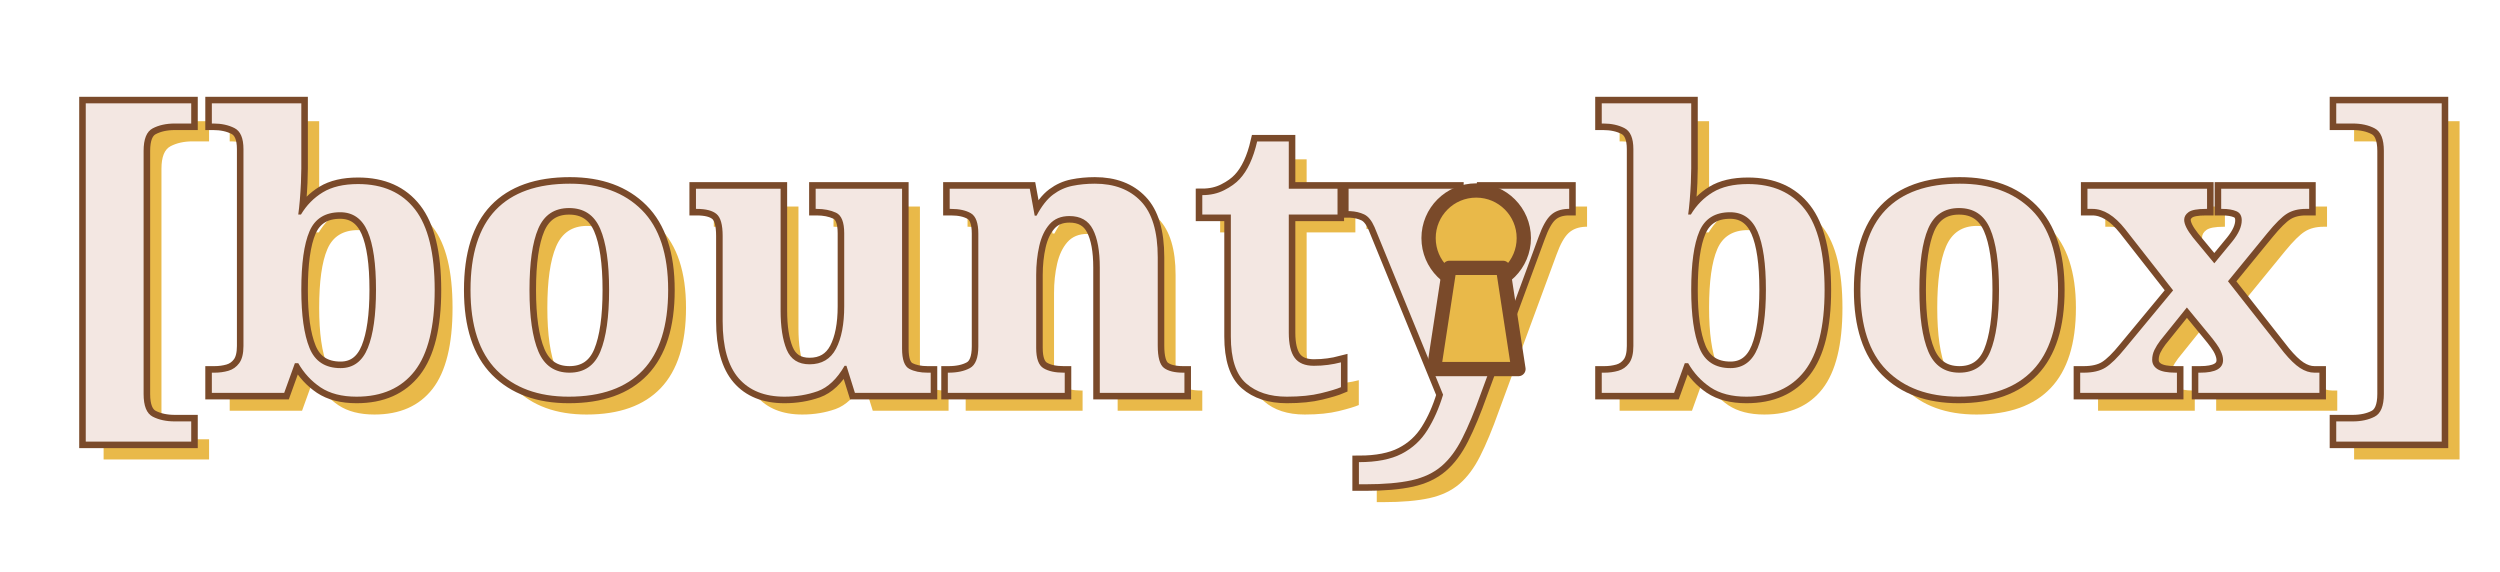
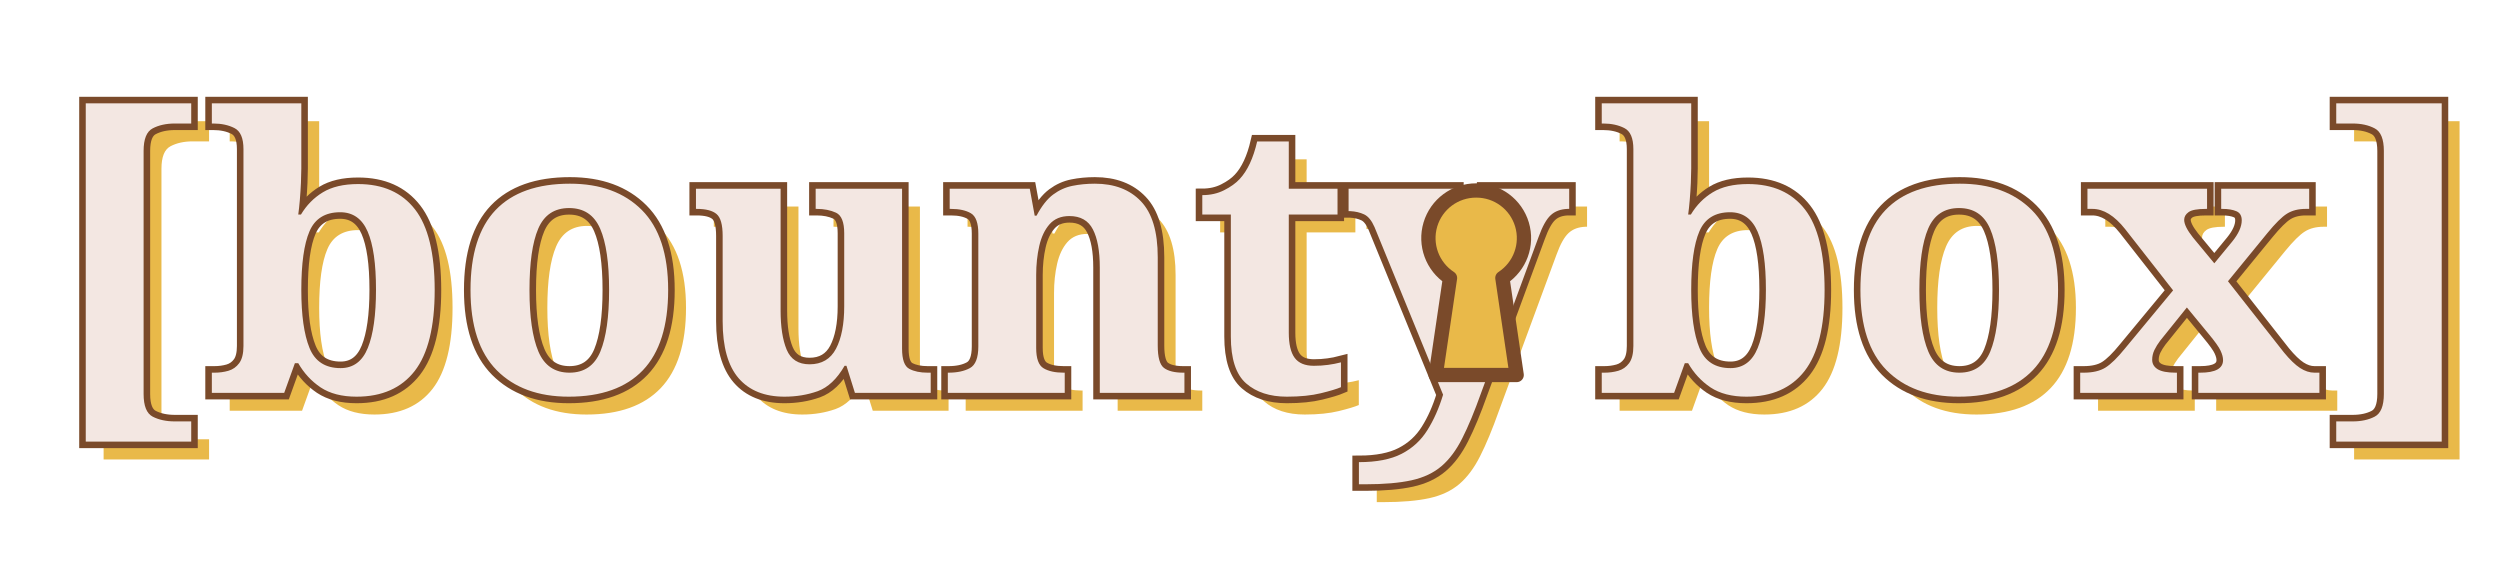
<svg xmlns="http://www.w3.org/2000/svg" viewBox="0 0 420 96" role="img" aria-label="bounty-box">
  <style>text{font-family:Fraunces,Georgia,serif;font-weight:800;font-size:64px}</style>
  <g transform="translate(3 3)" fill="#e9b949">
    <text x="8" y="66">[bounty</text>
    <text x="268" y="66">box]</text>
  </g>
  <g fill="#f3e7e2" stroke="#7a4a2a" stroke-width="2.2" paint-order="stroke">
    <text x="8" y="66">[bounty</text>
    <text x="268" y="66">box]</text>
  </g>
  <g transform="translate(236 30)" fill="#e9b949" stroke="#7a4a2a" stroke-width="2.4" stroke-linejoin="round">
-     <circle cx="12" cy="10" r="8" />
-     <path d="M7.5 15h9l2.6 17H4.9Z" />
+     <path d="M12 2a8 8 0 0 0-4.4 14.7L5.2 33h13.6l-2.4-16.3A8 8 0 0 0 12 2Z" />
  </g>
</svg>
